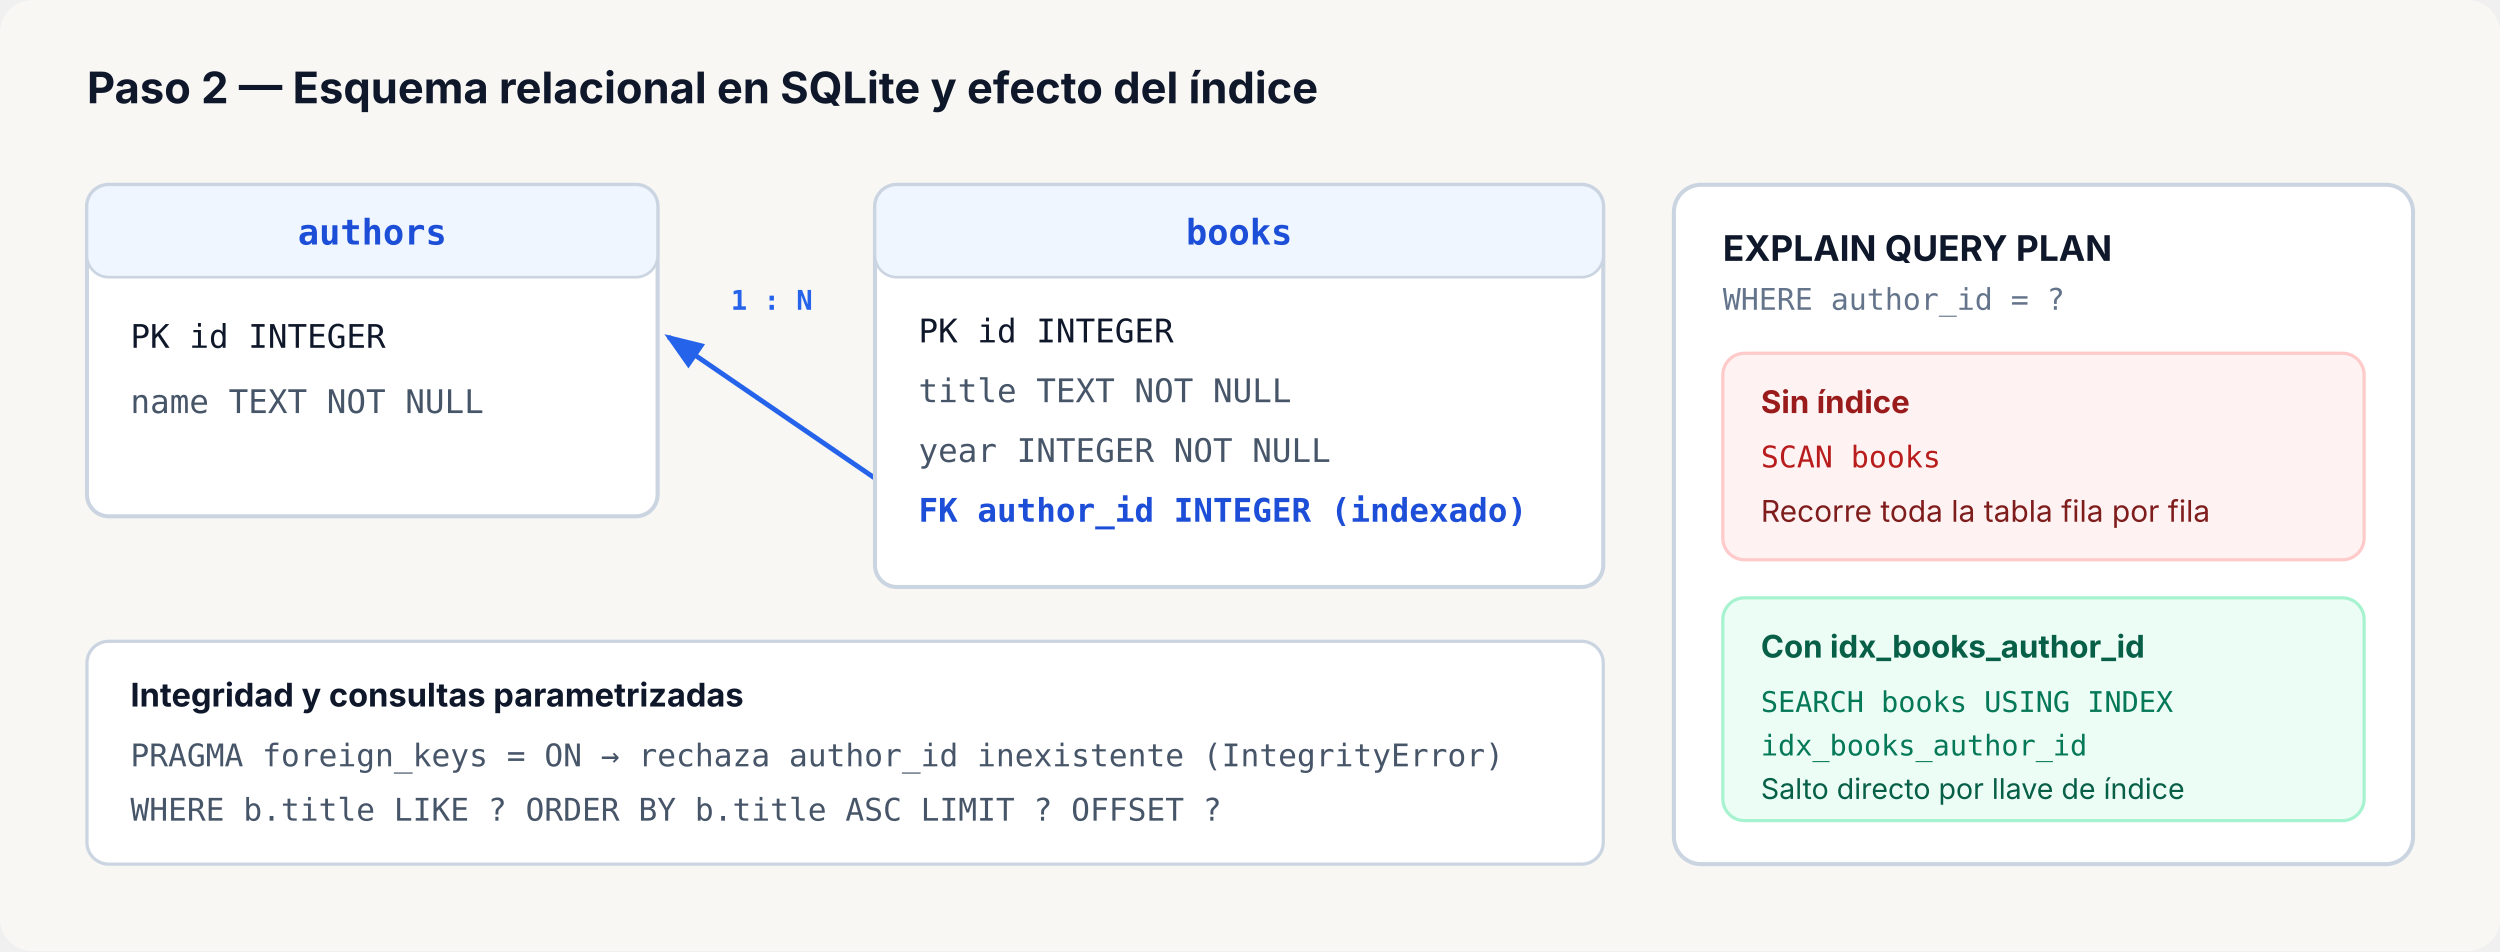
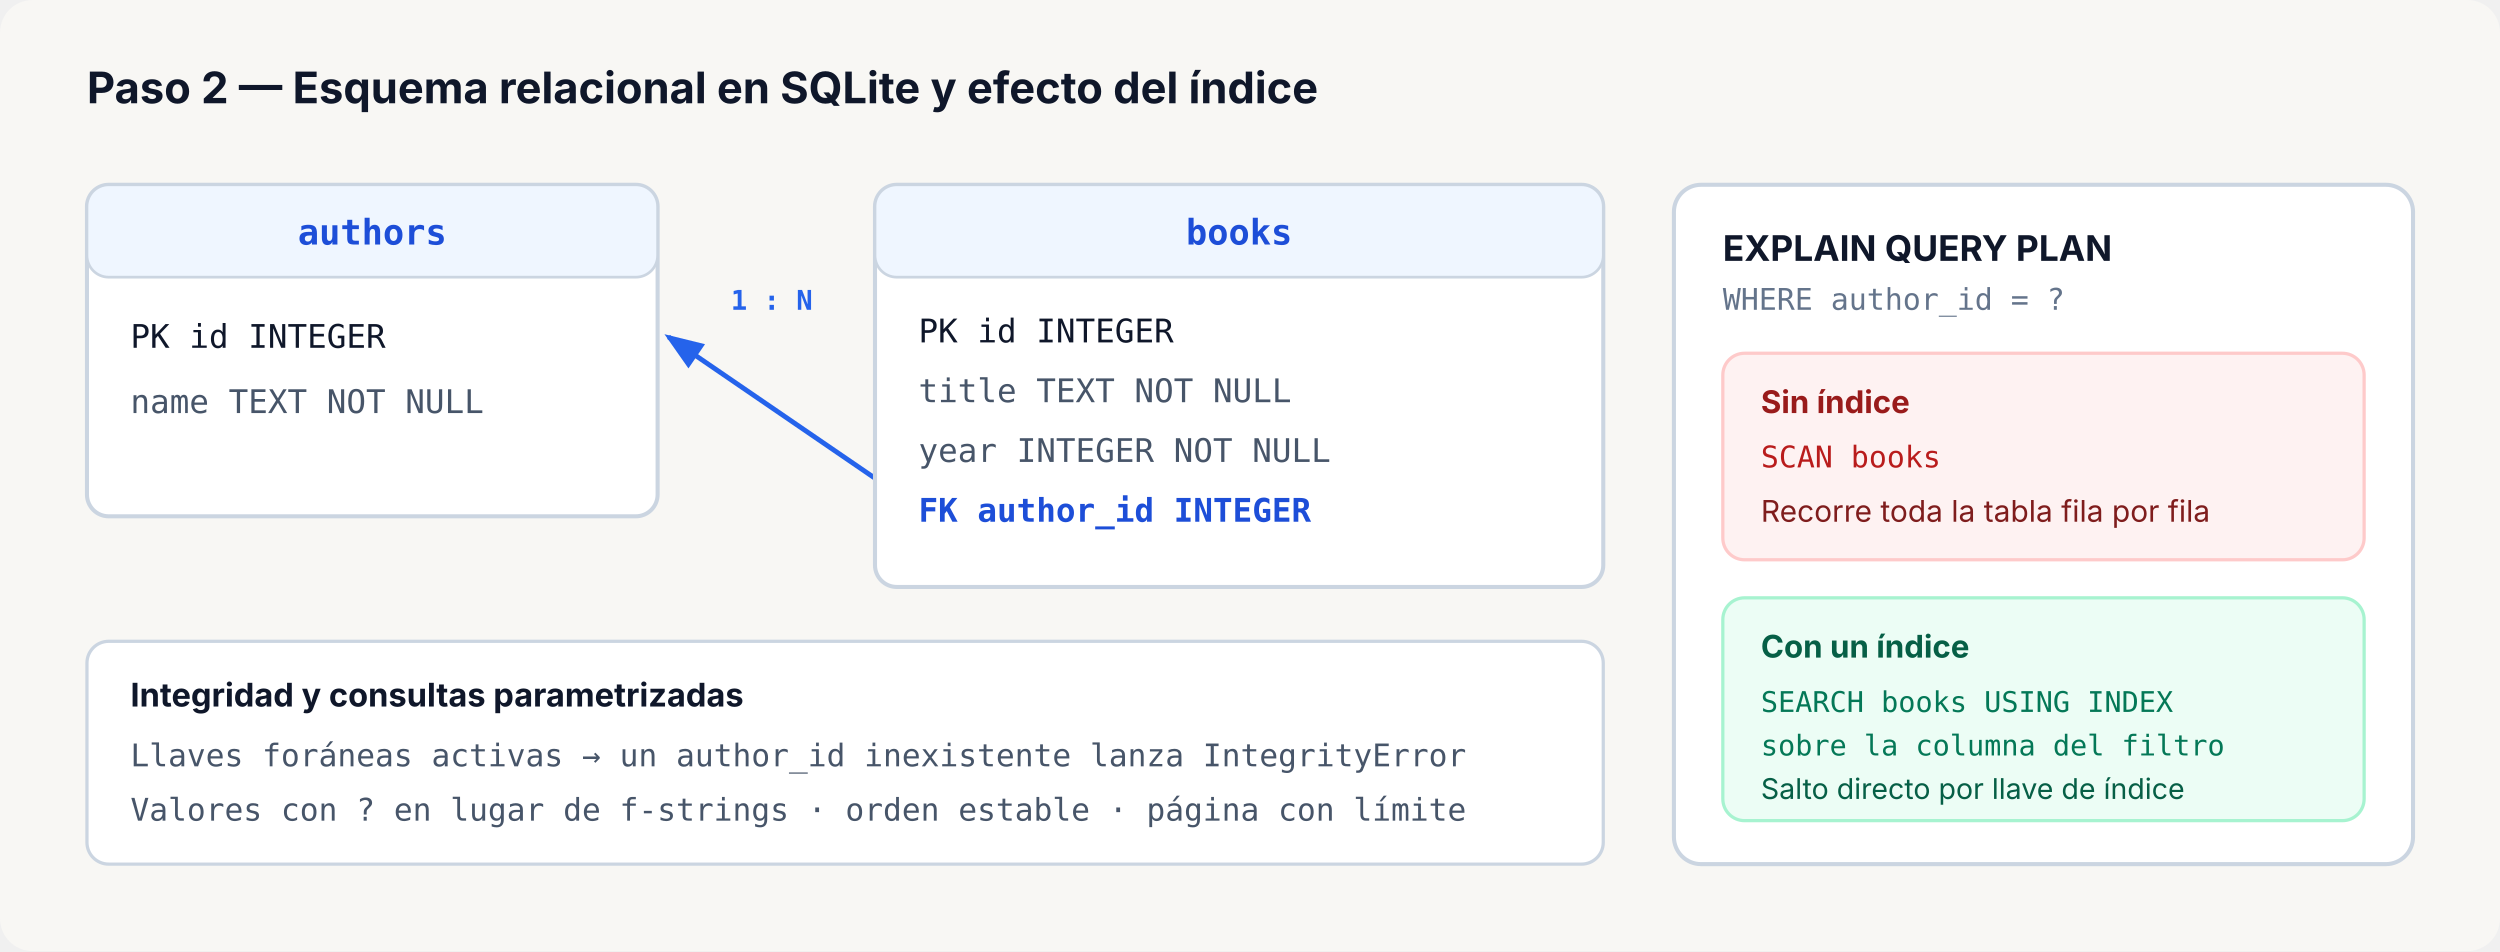
<svg xmlns="http://www.w3.org/2000/svg" viewBox="0 0 920 350" role="img" aria-labelledby="sql-title sql-desc">
  <defs>
    <marker id="arrow-fk" markerWidth="8" markerHeight="6" refX="7" refY="3" orient="auto">
      <polygon points="0 0, 8 3, 0 6" fill="#2563EB" />
    </marker>
  </defs>
  <rect width="920" height="350" rx="12" fill="#F8F7F4" />
  <text x="32" y="38" fill="#0F172A" font-size="16" font-weight="700" font-family="system-ui, -apple-system, BlinkMacSystemFont, 'Segoe UI', sans-serif">Paso 2 — Esquema relacional en SQLite y efecto del índice</text>
  <rect x="32" y="68" width="210" height="122" rx="8" fill="#FFFFFF" stroke="#CBD5E1" stroke-width="1.5" />
  <rect x="32" y="68" width="210" height="34" rx="8" fill="#EFF6FF" stroke="#CBD5E1" stroke-width="1" />
  <text x="137" y="90" fill="#1D4ED8" font-size="13" font-weight="700" font-family="ui-monospace, SFMono-Regular, Menlo, monospace" text-anchor="middle">authors</text>
  <text x="48" y="128" fill="#0F172A" font-size="12" font-family="ui-monospace, SFMono-Regular, Menlo, monospace">PK  id    INTEGER</text>
  <text x="48" y="152" fill="#475569" font-size="12" font-family="ui-monospace, SFMono-Regular, Menlo, monospace">    name  TEXT NOT NULL</text>
  <line x1="322" y1="176" x2="246" y2="124" stroke="#2563EB" stroke-width="1.8" marker-end="url(#arrow-fk)" />
  <text x="284" y="114" fill="#2563EB" font-size="10" font-weight="600" font-family="ui-monospace, SFMono-Regular, Menlo, monospace" text-anchor="middle">1 : N</text>
  <rect x="322" y="68" width="268" height="148" rx="8" fill="#FFFFFF" stroke="#CBD5E1" stroke-width="1.5" />
  <rect x="322" y="68" width="268" height="34" rx="8" fill="#EFF6FF" stroke="#CBD5E1" stroke-width="1" />
  <text x="456" y="90" fill="#1D4ED8" font-size="13" font-weight="700" font-family="ui-monospace, SFMono-Regular, Menlo, monospace" text-anchor="middle">books</text>
  <text x="338" y="126" fill="#0F172A" font-size="12" font-family="ui-monospace, SFMono-Regular, Menlo, monospace">PK  id         INTEGER</text>
  <text x="338" y="148" fill="#475569" font-size="12" font-family="ui-monospace, SFMono-Regular, Menlo, monospace">    title      TEXT NOT NULL</text>
  <text x="338" y="170" fill="#475569" font-size="12" font-family="ui-monospace, SFMono-Regular, Menlo, monospace">    year       INTEGER NOT NULL</text>
-   <text x="338" y="192" fill="#1D4ED8" font-size="12" font-weight="600" font-family="ui-monospace, SFMono-Regular, Menlo, monospace">FK  author_id  INTEGER (indexado)</text>
+   <text x="338" y="192" fill="#1D4ED8" font-size="12" font-weight="600" font-family="ui-monospace, SFMono-Regular, Menlo, monospace">FK  author_id  INTEGER</text>
  <rect x="32" y="236" width="558" height="82" rx="8" fill="#FFFFFF" stroke="#CBD5E1" stroke-width="1.2" />
  <text x="48" y="260" fill="#0F172A" font-size="12" font-weight="700" font-family="system-ui, -apple-system, BlinkMacSystemFont, 'Segoe UI', sans-serif">Integridad y consultas parametrizadas</text>
-   <text x="48" y="282" fill="#475569" font-size="11.5" font-family="ui-monospace, SFMono-Regular, Menlo, monospace">PRAGMA foreign_keys = ON  → rechaza author_id inexistente (IntegrityError)</text>
-   <text x="48" y="302" fill="#475569" font-size="11.5" font-family="ui-monospace, SFMono-Regular, Menlo, monospace">WHERE b.title LIKE ? ORDER BY b.title ASC LIMIT ? OFFSET ?</text>
+   <text x="48" y="282" fill="#475569" font-size="11.5" font-family="ui-monospace, SFMono-Regular, Menlo, monospace">Llaves foráneas activas → un author_id inexistente lanza IntegrityError</text>
+   <text x="48" y="302" fill="#475569" font-size="11.5" font-family="ui-monospace, SFMono-Regular, Menlo, monospace">Valores con ? en lugar de f-strings · orden estable · página con límite</text>
  <rect x="616" y="68" width="272" height="250" rx="10" fill="#FFFFFF" stroke="#CBD5E1" stroke-width="1.5" />
  <text x="634" y="96" fill="#0F172A" font-size="13" font-weight="700" font-family="system-ui, -apple-system, BlinkMacSystemFont, 'Segoe UI', sans-serif">EXPLAIN QUERY PLAN</text>
  <text x="634" y="114" fill="#64748B" font-size="11" font-family="ui-monospace, SFMono-Regular, Menlo, monospace">WHERE author_id = ?</text>
  <rect x="634" y="130" width="236" height="76" rx="8" fill="#FEF2F2" stroke="#FECACA" stroke-width="1.2" />
  <text x="648" y="152" fill="#991B1B" font-size="11.5" font-weight="700" font-family="system-ui, -apple-system, BlinkMacSystemFont, 'Segoe UI', sans-serif">Sin índice</text>
  <text x="648" y="172" fill="#B91C1C" font-size="11" font-family="ui-monospace, SFMono-Regular, Menlo, monospace">SCAN books</text>
  <text x="648" y="192" fill="#7F1D1D" font-size="11" font-family="system-ui, -apple-system, BlinkMacSystemFont, 'Segoe UI', sans-serif">Recorre toda la tabla fila por fila</text>
  <rect x="634" y="220" width="236" height="82" rx="8" fill="#ECFDF5" stroke="#A7F3D0" stroke-width="1.2" />
-   <text x="648" y="242" fill="#065F46" font-size="11.5" font-weight="700" font-family="system-ui, -apple-system, BlinkMacSystemFont, 'Segoe UI', sans-serif">Con idx_books_author_id</text>
+   <text x="648" y="242" fill="#065F46" font-size="11.5" font-weight="700" font-family="system-ui, -apple-system, BlinkMacSystemFont, 'Segoe UI', sans-serif">Con un índice</text>
  <text x="648" y="262" fill="#047857" font-size="10.5" font-family="ui-monospace, SFMono-Regular, Menlo, monospace">SEARCH books USING INDEX</text>
-   <text x="648" y="278" fill="#047857" font-size="10.5" font-family="ui-monospace, SFMono-Regular, Menlo, monospace">idx_books_author_id</text>
+   <text x="648" y="278" fill="#047857" font-size="10.5" font-family="ui-monospace, SFMono-Regular, Menlo, monospace">sobre la columna del filtro</text>
  <text x="648" y="294" fill="#065F46" font-size="10.5" font-family="system-ui, -apple-system, BlinkMacSystemFont, 'Segoe UI', sans-serif">Salto directo por llave de índice</text>
</svg>
